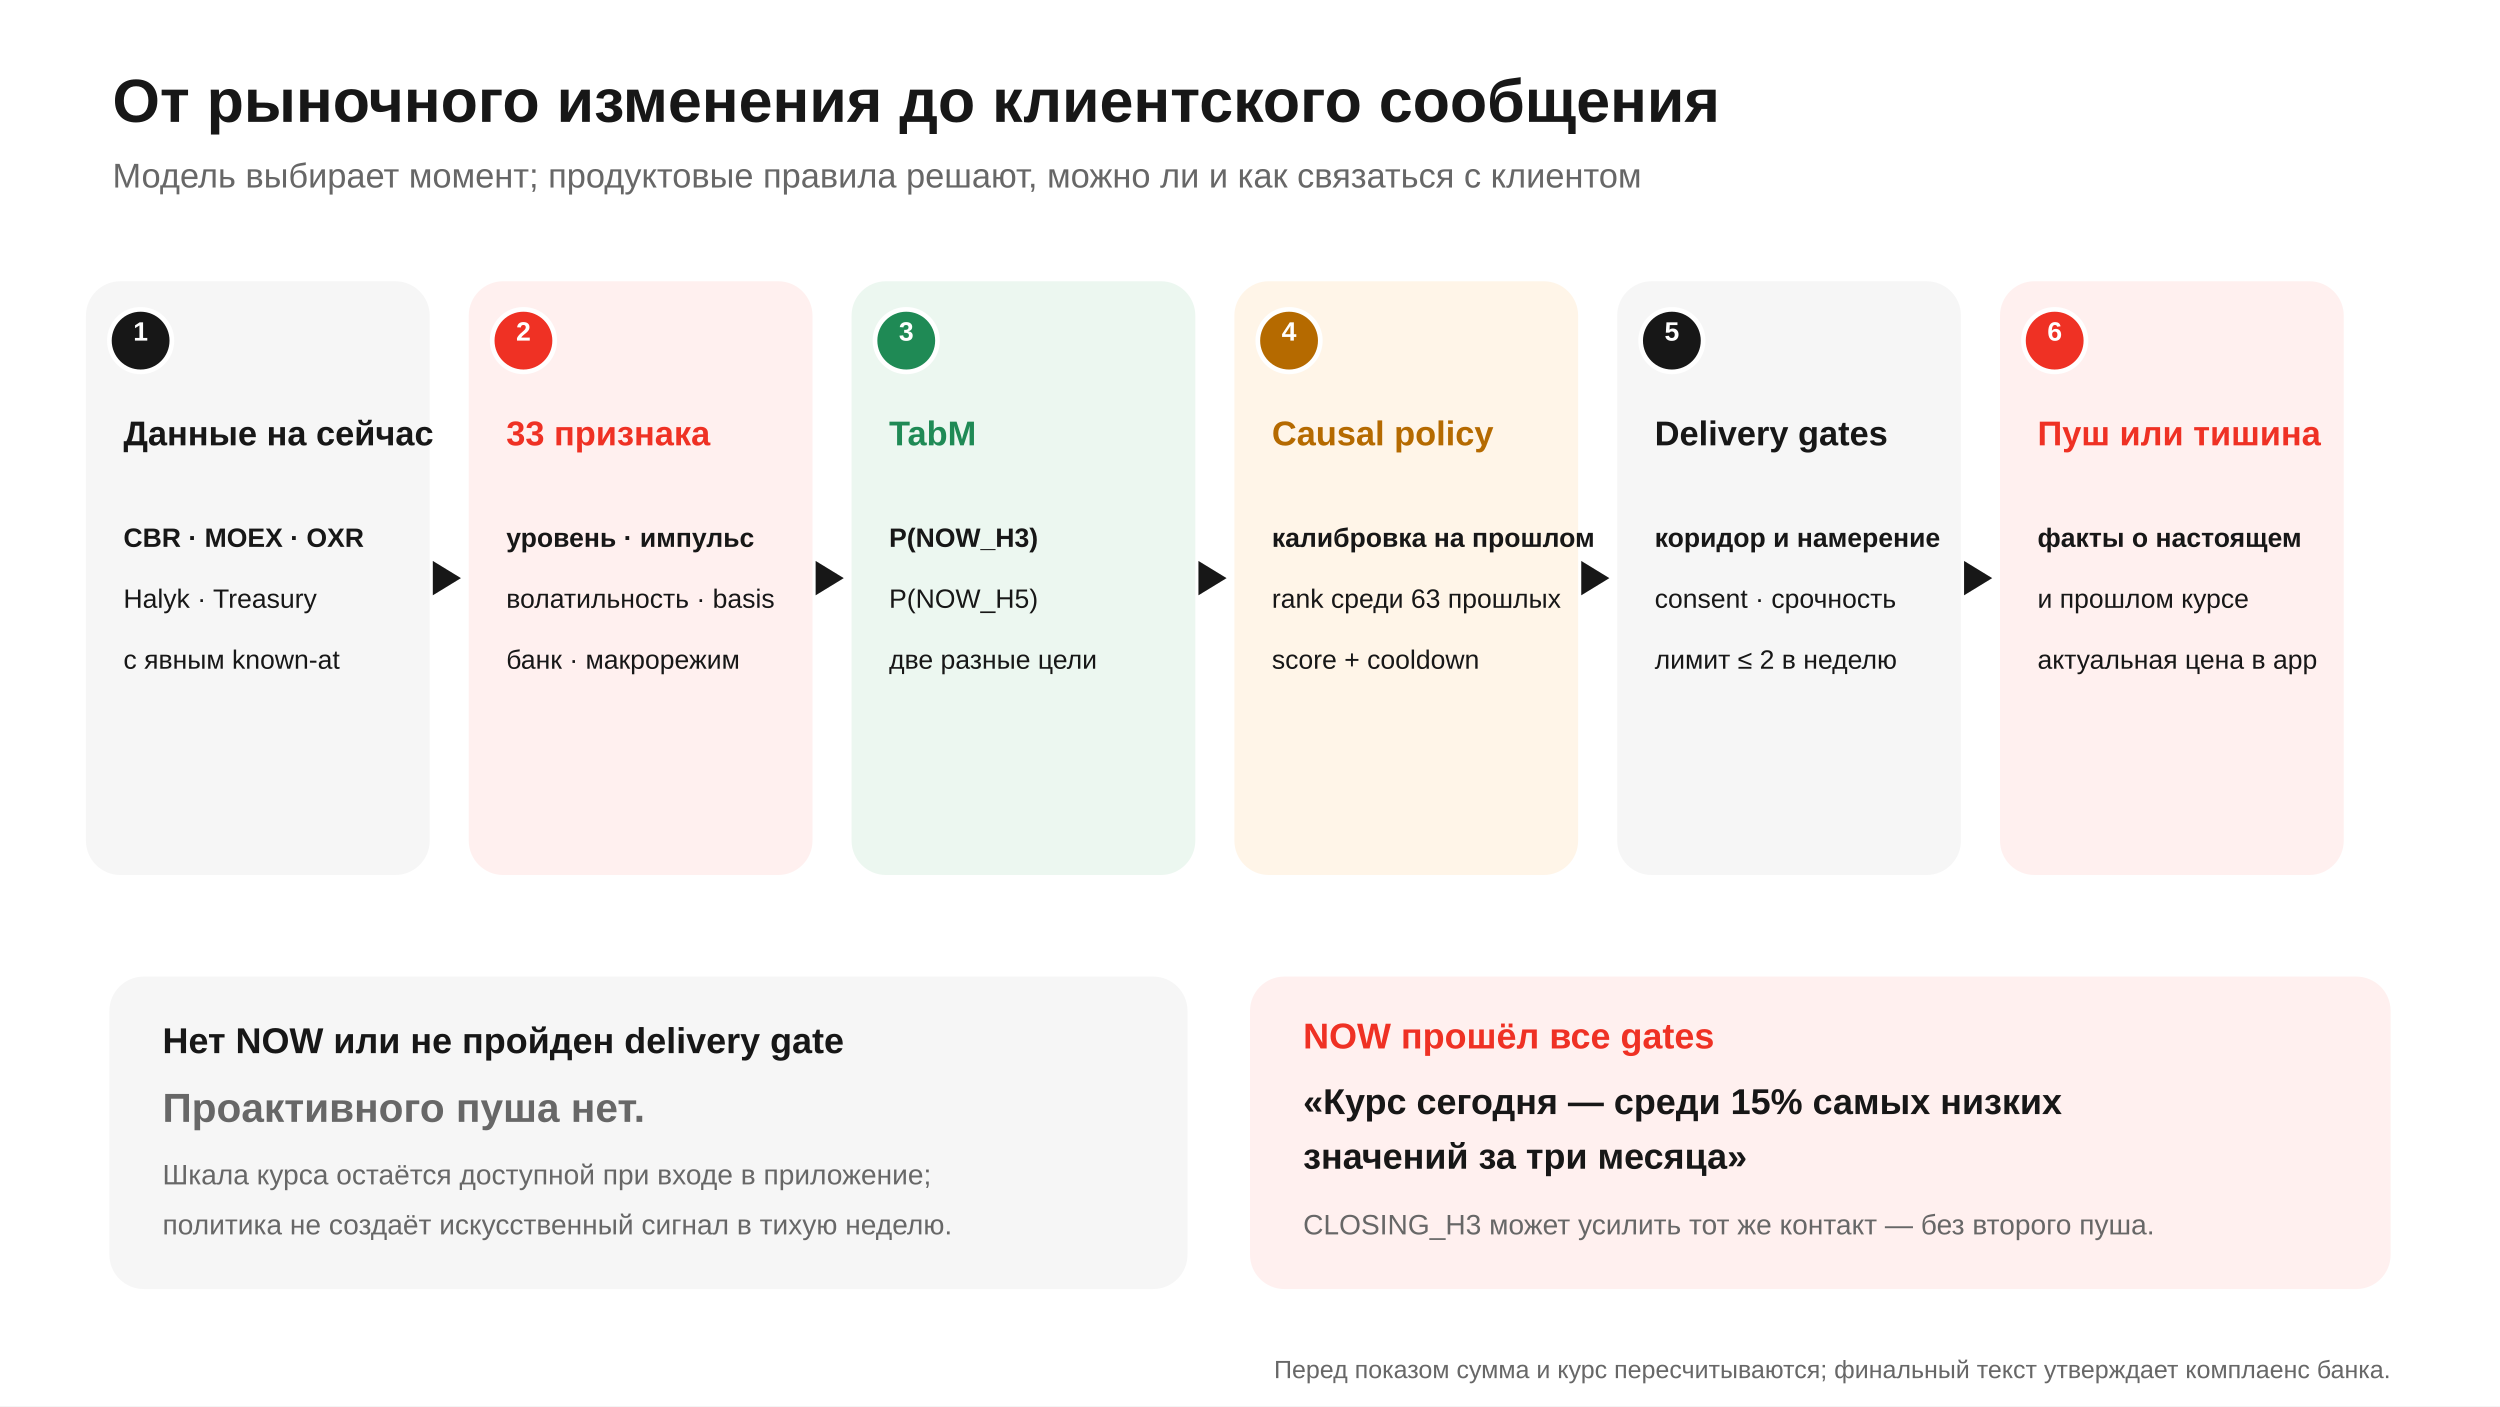
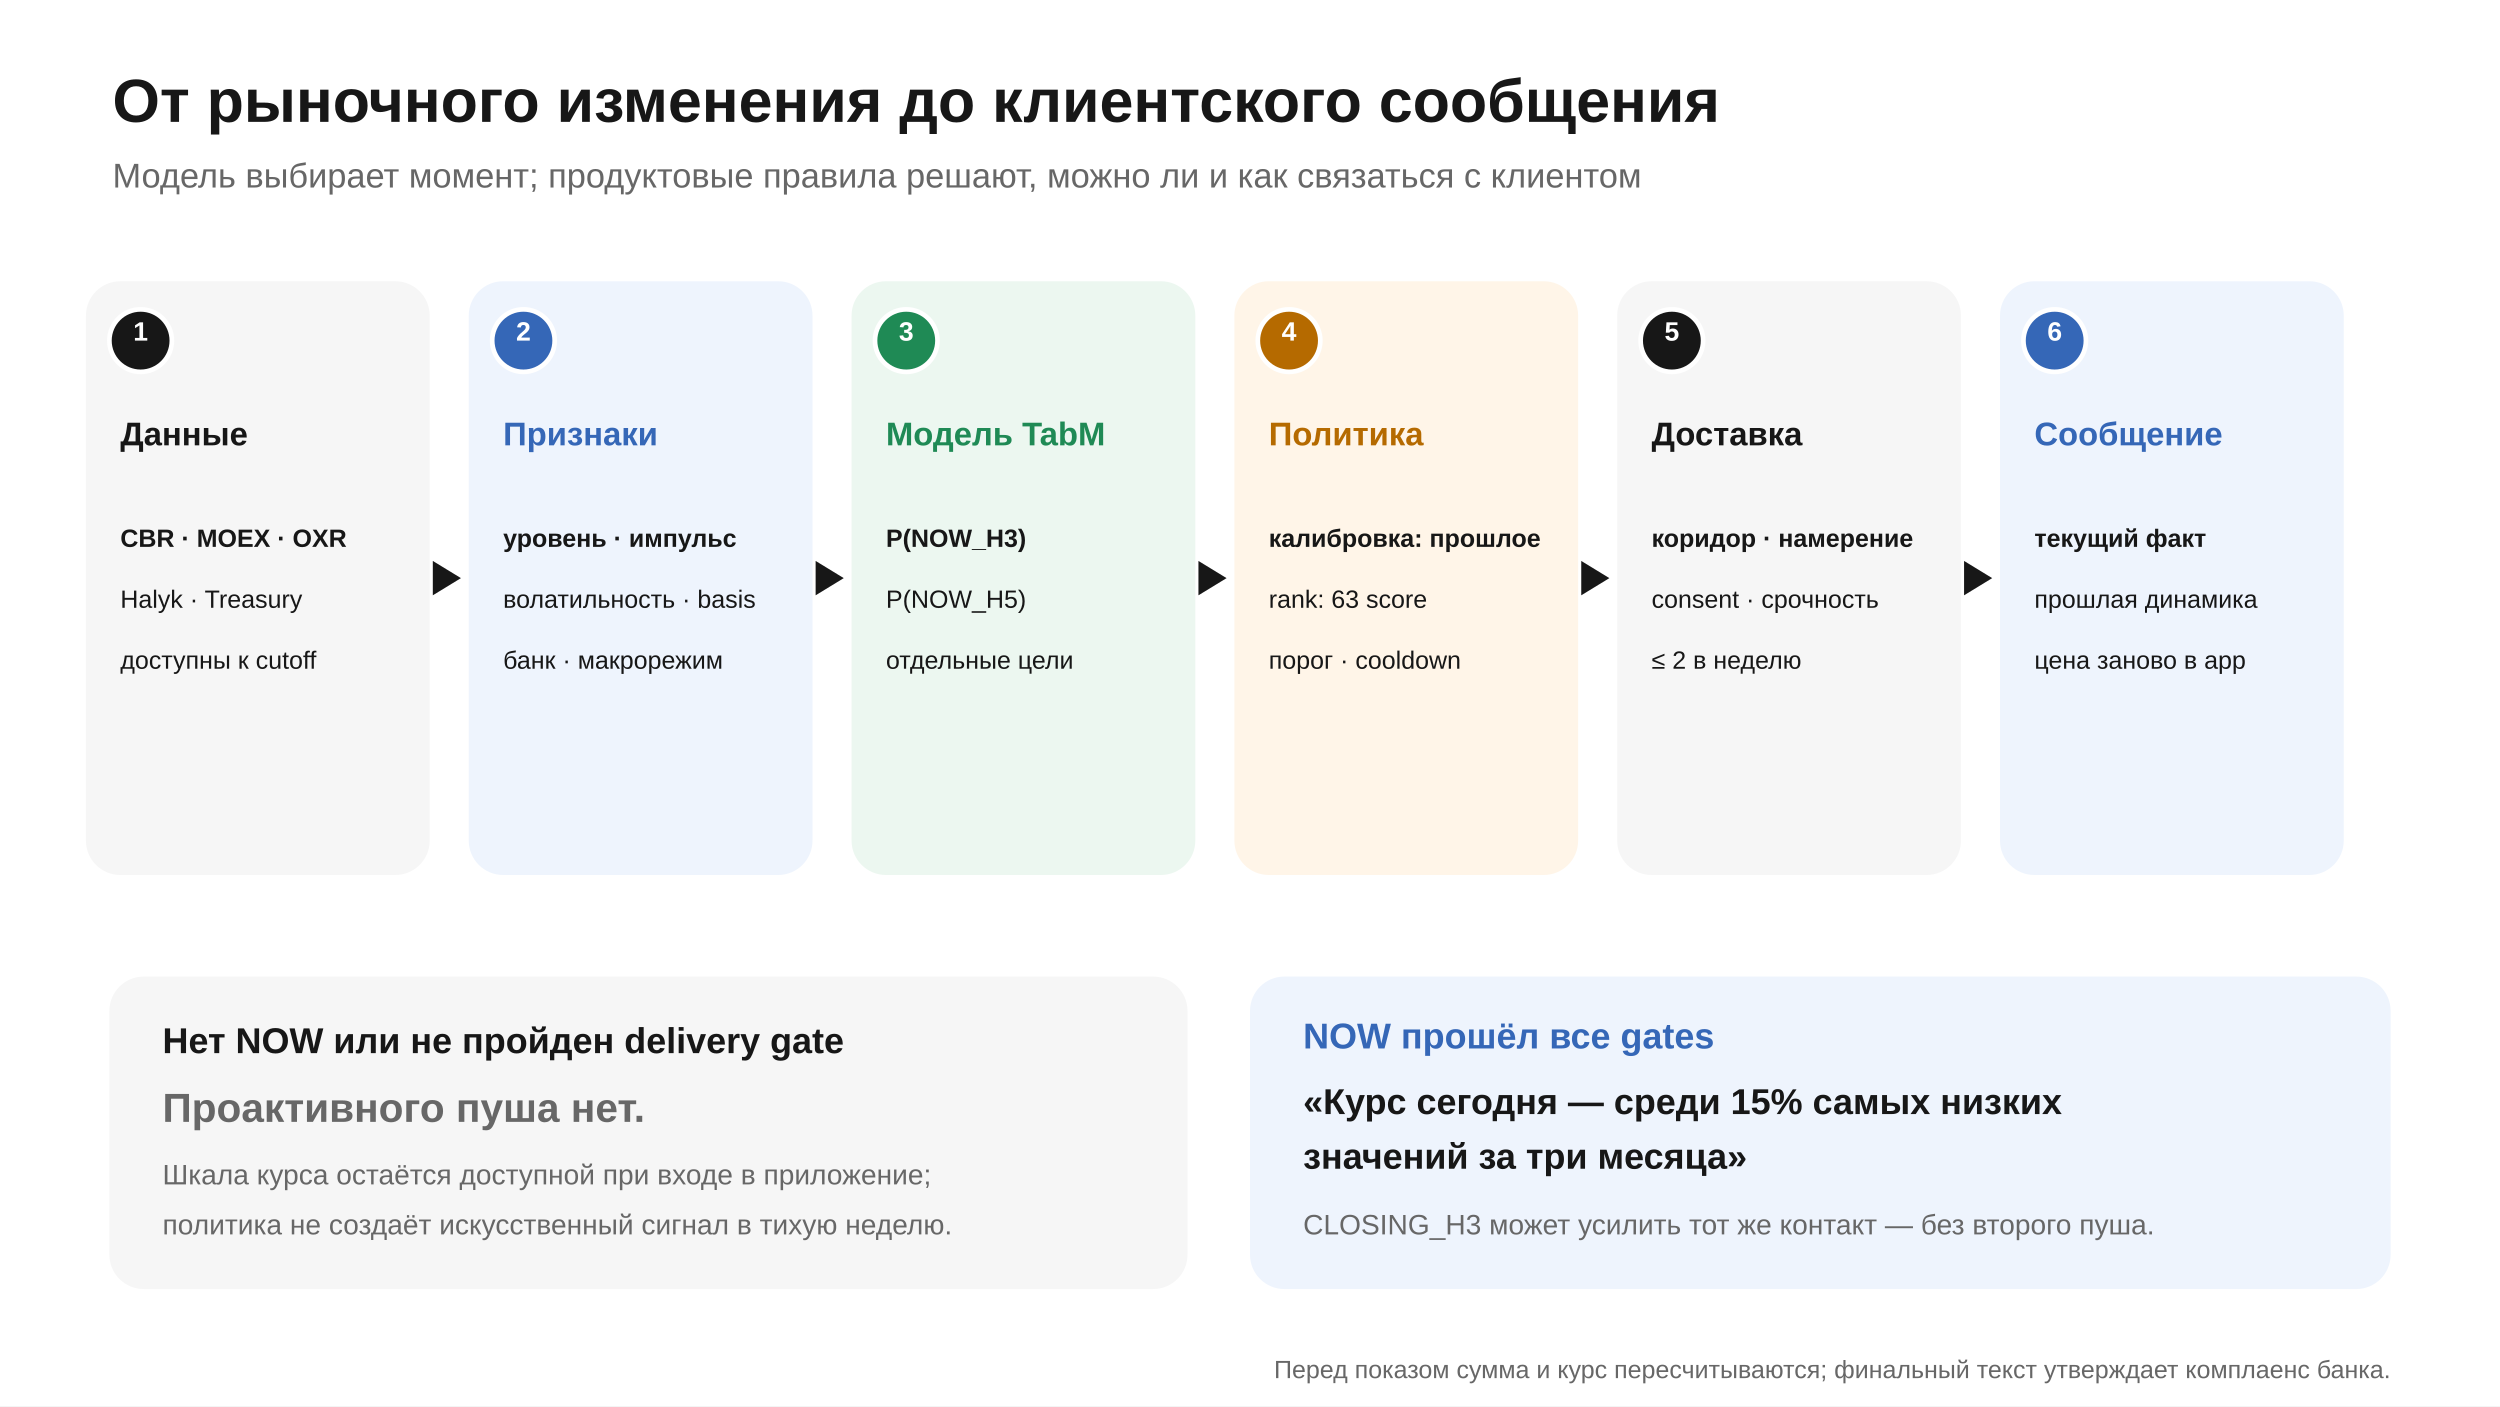
<svg xmlns="http://www.w3.org/2000/svg" width="1600" height="900" viewBox="0 0 1600 900" role="img" aria-labelledby="title desc">
  <rect width="1600" height="900" fill="#FFFFFF" />
  <text x="72" y="78" font-family="Arial, Helvetica, sans-serif" font-size="39" font-weight="700" fill="#171717" text-anchor="start">От рыночного изменения до клиентского сообщения</text>
  <text x="72" y="120" font-family="Arial, Helvetica, sans-serif" font-size="22" font-weight="400" fill="#676767" text-anchor="start">Модель выбирает момент; продуктовые правила решают, можно ли и как связаться с клиентом</text>
  <rect x="55" y="180" width="220" height="380" rx="22" fill="#F6F6F6" stroke="none" stroke-width="1" />
  <circle cx="90" cy="218" r="20" fill="#171717" stroke="#FFFFFF" stroke-width="3" />
  <text x="90" y="218" font-family="Arial, Helvetica, sans-serif" font-size="17" font-weight="700" fill="#FFFFFF" text-anchor="middle">1</text>
-   <text x="79" y="285" font-family="Arial, Helvetica, sans-serif" font-size="22" font-weight="700" fill="#171717" text-anchor="start">Данные на сейчас</text>
-   <text x="79" y="350" font-family="Arial, Helvetica, sans-serif" font-size="17" font-weight="700" fill="#171717" text-anchor="start">CBR · MOEX · OXR</text>
-   <text x="79" y="389" font-family="Arial, Helvetica, sans-serif" font-size="17" font-weight="400" fill="#171717" text-anchor="start">Halyk · Treasury</text>
-   <text x="79" y="428" font-family="Arial, Helvetica, sans-serif" font-size="17" font-weight="400" fill="#171717" text-anchor="start">с явным known-at</text>
+   <text x="77" y="285" font-family="Arial, Helvetica, sans-serif" font-size="21" font-weight="700" fill="#171717" text-anchor="start">Данные</text>
+   <text x="77" y="350" font-family="Arial, Helvetica, sans-serif" font-size="16" font-weight="700" fill="#171717" text-anchor="start">CBR · MOEX · OXR</text>
+   <text x="77" y="389" font-family="Arial, Helvetica, sans-serif" font-size="16" font-weight="400" fill="#171717" text-anchor="start">Halyk · Treasury</text>
+   <text x="77" y="428" font-family="Arial, Helvetica, sans-serif" font-size="16" font-weight="400" fill="#171717" text-anchor="start">доступны к cutoff</text>
  <line x1="279" y1="370" x2="282" y2="370" stroke="#171717" stroke-width="3" />
  <polygon points="295,370 277,359 277,381" fill="#171717" />
-   <rect x="300" y="180" width="220" height="380" rx="22" fill="#FFF0EF" stroke="none" stroke-width="1" />
-   <circle cx="335" cy="218" r="20" fill="#EF3124" stroke="#FFFFFF" stroke-width="3" />
+   <rect x="300" y="180" width="220" height="380" rx="22" fill="#EEF4FD" stroke="none" stroke-width="1" />
+   <circle cx="335" cy="218" r="20" fill="#3567B7" stroke="#FFFFFF" stroke-width="3" />
  <text x="335" y="218" font-family="Arial, Helvetica, sans-serif" font-size="17" font-weight="700" fill="#FFFFFF" text-anchor="middle">2</text>
-   <text x="324" y="285" font-family="Arial, Helvetica, sans-serif" font-size="22" font-weight="700" fill="#EF3124" text-anchor="start">33 признака</text>
-   <text x="324" y="350" font-family="Arial, Helvetica, sans-serif" font-size="17" font-weight="700" fill="#171717" text-anchor="start">уровень · импульс</text>
-   <text x="324" y="389" font-family="Arial, Helvetica, sans-serif" font-size="17" font-weight="400" fill="#171717" text-anchor="start">волатильность · basis</text>
-   <text x="324" y="428" font-family="Arial, Helvetica, sans-serif" font-size="17" font-weight="400" fill="#171717" text-anchor="start">банк · макрорежим</text>
+   <text x="322" y="285" font-family="Arial, Helvetica, sans-serif" font-size="21" font-weight="700" fill="#3567B7" text-anchor="start">Признаки</text>
+   <text x="322" y="350" font-family="Arial, Helvetica, sans-serif" font-size="16" font-weight="700" fill="#171717" text-anchor="start">уровень · импульс</text>
+   <text x="322" y="389" font-family="Arial, Helvetica, sans-serif" font-size="16" font-weight="400" fill="#171717" text-anchor="start">волатильность · basis</text>
+   <text x="322" y="428" font-family="Arial, Helvetica, sans-serif" font-size="16" font-weight="400" fill="#171717" text-anchor="start">банк · макрорежим</text>
  <line x1="524" y1="370" x2="527" y2="370" stroke="#171717" stroke-width="3" />
  <polygon points="540,370 522,359 522,381" fill="#171717" />
  <rect x="545" y="180" width="220" height="380" rx="22" fill="#ECF7F0" stroke="none" stroke-width="1" />
  <circle cx="580" cy="218" r="20" fill="#1F8A55" stroke="#FFFFFF" stroke-width="3" />
  <text x="580" y="218" font-family="Arial, Helvetica, sans-serif" font-size="17" font-weight="700" fill="#FFFFFF" text-anchor="middle">3</text>
-   <text x="569" y="285" font-family="Arial, Helvetica, sans-serif" font-size="22" font-weight="700" fill="#1F8A55" text-anchor="start">TabM</text>
-   <text x="569" y="350" font-family="Arial, Helvetica, sans-serif" font-size="17" font-weight="700" fill="#171717" text-anchor="start">P(NOW_H3)</text>
-   <text x="569" y="389" font-family="Arial, Helvetica, sans-serif" font-size="17" font-weight="400" fill="#171717" text-anchor="start">P(NOW_H5)</text>
-   <text x="569" y="428" font-family="Arial, Helvetica, sans-serif" font-size="17" font-weight="400" fill="#171717" text-anchor="start">две разные цели</text>
+   <text x="567" y="285" font-family="Arial, Helvetica, sans-serif" font-size="21" font-weight="700" fill="#1F8A55" text-anchor="start">Модель TabM</text>
+   <text x="567" y="350" font-family="Arial, Helvetica, sans-serif" font-size="16" font-weight="700" fill="#171717" text-anchor="start">P(NOW_H3)</text>
+   <text x="567" y="389" font-family="Arial, Helvetica, sans-serif" font-size="16" font-weight="400" fill="#171717" text-anchor="start">P(NOW_H5)</text>
+   <text x="567" y="428" font-family="Arial, Helvetica, sans-serif" font-size="16" font-weight="400" fill="#171717" text-anchor="start">отдельные цели</text>
  <line x1="769" y1="370" x2="772" y2="370" stroke="#171717" stroke-width="3" />
  <polygon points="785,370 767,359 767,381" fill="#171717" />
  <rect x="790" y="180" width="220" height="380" rx="22" fill="#FFF5E8" stroke="none" stroke-width="1" />
  <circle cx="825" cy="218" r="20" fill="#B56A00" stroke="#FFFFFF" stroke-width="3" />
  <text x="825" y="218" font-family="Arial, Helvetica, sans-serif" font-size="17" font-weight="700" fill="#FFFFFF" text-anchor="middle">4</text>
-   <text x="814" y="285" font-family="Arial, Helvetica, sans-serif" font-size="22" font-weight="700" fill="#B56A00" text-anchor="start">Causal policy</text>
-   <text x="814" y="350" font-family="Arial, Helvetica, sans-serif" font-size="17" font-weight="700" fill="#171717" text-anchor="start">калибровка на прошлом</text>
-   <text x="814" y="389" font-family="Arial, Helvetica, sans-serif" font-size="17" font-weight="400" fill="#171717" text-anchor="start">rank среди 63 прошлых</text>
-   <text x="814" y="428" font-family="Arial, Helvetica, sans-serif" font-size="17" font-weight="400" fill="#171717" text-anchor="start">score + cooldown</text>
+   <text x="812" y="285" font-family="Arial, Helvetica, sans-serif" font-size="21" font-weight="700" fill="#B56A00" text-anchor="start">Политика</text>
+   <text x="812" y="350" font-family="Arial, Helvetica, sans-serif" font-size="16" font-weight="700" fill="#171717" text-anchor="start">калибровка: прошлое</text>
+   <text x="812" y="389" font-family="Arial, Helvetica, sans-serif" font-size="16" font-weight="400" fill="#171717" text-anchor="start">rank: 63 score</text>
+   <text x="812" y="428" font-family="Arial, Helvetica, sans-serif" font-size="16" font-weight="400" fill="#171717" text-anchor="start">порог · cooldown</text>
  <line x1="1014" y1="370" x2="1017" y2="370" stroke="#171717" stroke-width="3" />
  <polygon points="1030,370 1012,359 1012,381" fill="#171717" />
  <rect x="1035" y="180" width="220" height="380" rx="22" fill="#F6F6F6" stroke="none" stroke-width="1" />
  <circle cx="1070" cy="218" r="20" fill="#171717" stroke="#FFFFFF" stroke-width="3" />
  <text x="1070" y="218" font-family="Arial, Helvetica, sans-serif" font-size="17" font-weight="700" fill="#FFFFFF" text-anchor="middle">5</text>
-   <text x="1059" y="285" font-family="Arial, Helvetica, sans-serif" font-size="22" font-weight="700" fill="#171717" text-anchor="start">Delivery gates</text>
-   <text x="1059" y="350" font-family="Arial, Helvetica, sans-serif" font-size="17" font-weight="700" fill="#171717" text-anchor="start">коридор и намерение</text>
-   <text x="1059" y="389" font-family="Arial, Helvetica, sans-serif" font-size="17" font-weight="400" fill="#171717" text-anchor="start">consent · срочность</text>
-   <text x="1059" y="428" font-family="Arial, Helvetica, sans-serif" font-size="17" font-weight="400" fill="#171717" text-anchor="start">лимит ≤ 2 в неделю</text>
+   <text x="1057" y="285" font-family="Arial, Helvetica, sans-serif" font-size="21" font-weight="700" fill="#171717" text-anchor="start">Доставка</text>
+   <text x="1057" y="350" font-family="Arial, Helvetica, sans-serif" font-size="16" font-weight="700" fill="#171717" text-anchor="start">коридор · намерение</text>
+   <text x="1057" y="389" font-family="Arial, Helvetica, sans-serif" font-size="16" font-weight="400" fill="#171717" text-anchor="start">consent · срочность</text>
+   <text x="1057" y="428" font-family="Arial, Helvetica, sans-serif" font-size="16" font-weight="400" fill="#171717" text-anchor="start">≤ 2 в неделю</text>
  <line x1="1259" y1="370" x2="1262" y2="370" stroke="#171717" stroke-width="3" />
  <polygon points="1275,370 1257,359 1257,381" fill="#171717" />
-   <rect x="1280" y="180" width="220" height="380" rx="22" fill="#FFF0EF" stroke="none" stroke-width="1" />
-   <circle cx="1315" cy="218" r="20" fill="#EF3124" stroke="#FFFFFF" stroke-width="3" />
+   <rect x="1280" y="180" width="220" height="380" rx="22" fill="#EEF4FD" stroke="none" stroke-width="1" />
+   <circle cx="1315" cy="218" r="20" fill="#3567B7" stroke="#FFFFFF" stroke-width="3" />
  <text x="1315" y="218" font-family="Arial, Helvetica, sans-serif" font-size="17" font-weight="700" fill="#FFFFFF" text-anchor="middle">6</text>
-   <text x="1304" y="285" font-family="Arial, Helvetica, sans-serif" font-size="22" font-weight="700" fill="#EF3124" text-anchor="start">Пуш или тишина</text>
-   <text x="1304" y="350" font-family="Arial, Helvetica, sans-serif" font-size="17" font-weight="700" fill="#171717" text-anchor="start">факты о настоящем</text>
-   <text x="1304" y="389" font-family="Arial, Helvetica, sans-serif" font-size="17" font-weight="400" fill="#171717" text-anchor="start">и прошлом курсе</text>
-   <text x="1304" y="428" font-family="Arial, Helvetica, sans-serif" font-size="17" font-weight="400" fill="#171717" text-anchor="start">актуальная цена в app</text>
+   <text x="1302" y="285" font-family="Arial, Helvetica, sans-serif" font-size="21" font-weight="700" fill="#3567B7" text-anchor="start">Сообщение</text>
+   <text x="1302" y="350" font-family="Arial, Helvetica, sans-serif" font-size="16" font-weight="700" fill="#171717" text-anchor="start">текущий факт</text>
+   <text x="1302" y="389" font-family="Arial, Helvetica, sans-serif" font-size="16" font-weight="400" fill="#171717" text-anchor="start">прошлая динамика</text>
+   <text x="1302" y="428" font-family="Arial, Helvetica, sans-serif" font-size="16" font-weight="400" fill="#171717" text-anchor="start">цена заново в app</text>
  <rect x="70" y="625" width="690" height="200" rx="22" fill="#F6F6F6" stroke="none" stroke-width="1" />
  <text x="104" y="674" font-family="Arial, Helvetica, sans-serif" font-size="23" font-weight="700" fill="#171717" text-anchor="start">Нет NOW или не пройден delivery gate</text>
  <text x="104" y="718" font-family="Arial, Helvetica, sans-serif" font-size="26" font-weight="700" fill="#676767" text-anchor="start">Проактивного пуша нет.</text>
  <text x="104" y="758" font-family="Arial, Helvetica, sans-serif" font-size="18" font-weight="400" fill="#676767" text-anchor="start">Шкала курса остаётся доступной при входе в приложение;</text>
  <text x="104" y="790" font-family="Arial, Helvetica, sans-serif" font-size="18" font-weight="400" fill="#676767" text-anchor="start">политика не создаёт искусственный сигнал в тихую неделю.</text>
-   <rect x="800" y="625" width="730" height="200" rx="22" fill="#FFF0EF" stroke="none" stroke-width="1" />
-   <text x="834" y="671" font-family="Arial, Helvetica, sans-serif" font-size="23" font-weight="700" fill="#EF3124" text-anchor="start">NOW прошёл все gates</text>
+   <rect x="800" y="625" width="730" height="200" rx="22" fill="#EEF4FD" stroke="none" stroke-width="1" />
+   <text x="834" y="671" font-family="Arial, Helvetica, sans-serif" font-size="23" font-weight="700" fill="#3567B7" text-anchor="start">NOW прошёл все gates</text>
  <text x="834" y="713" font-family="Arial, Helvetica, sans-serif" font-size="23" font-weight="700" fill="#171717" text-anchor="start">«Курс сегодня — среди 15% самых низких</text>
  <text x="834" y="748" font-family="Arial, Helvetica, sans-serif" font-size="23" font-weight="700" fill="#171717" text-anchor="start">значений за три месяца»</text>
  <text x="834" y="790" font-family="Arial, Helvetica, sans-serif" font-size="18" font-weight="400" fill="#676767" text-anchor="start">CLOSING_H3 может усилить тот же контакт — без второго пуша.</text>
  <text x="1530" y="882" font-family="Arial, Helvetica, sans-serif" font-size="16" font-weight="400" fill="#676767" text-anchor="end">Перед показом сумма и курс пересчитываются; финальный текст утверждает комплаенс банка.</text>
</svg>
